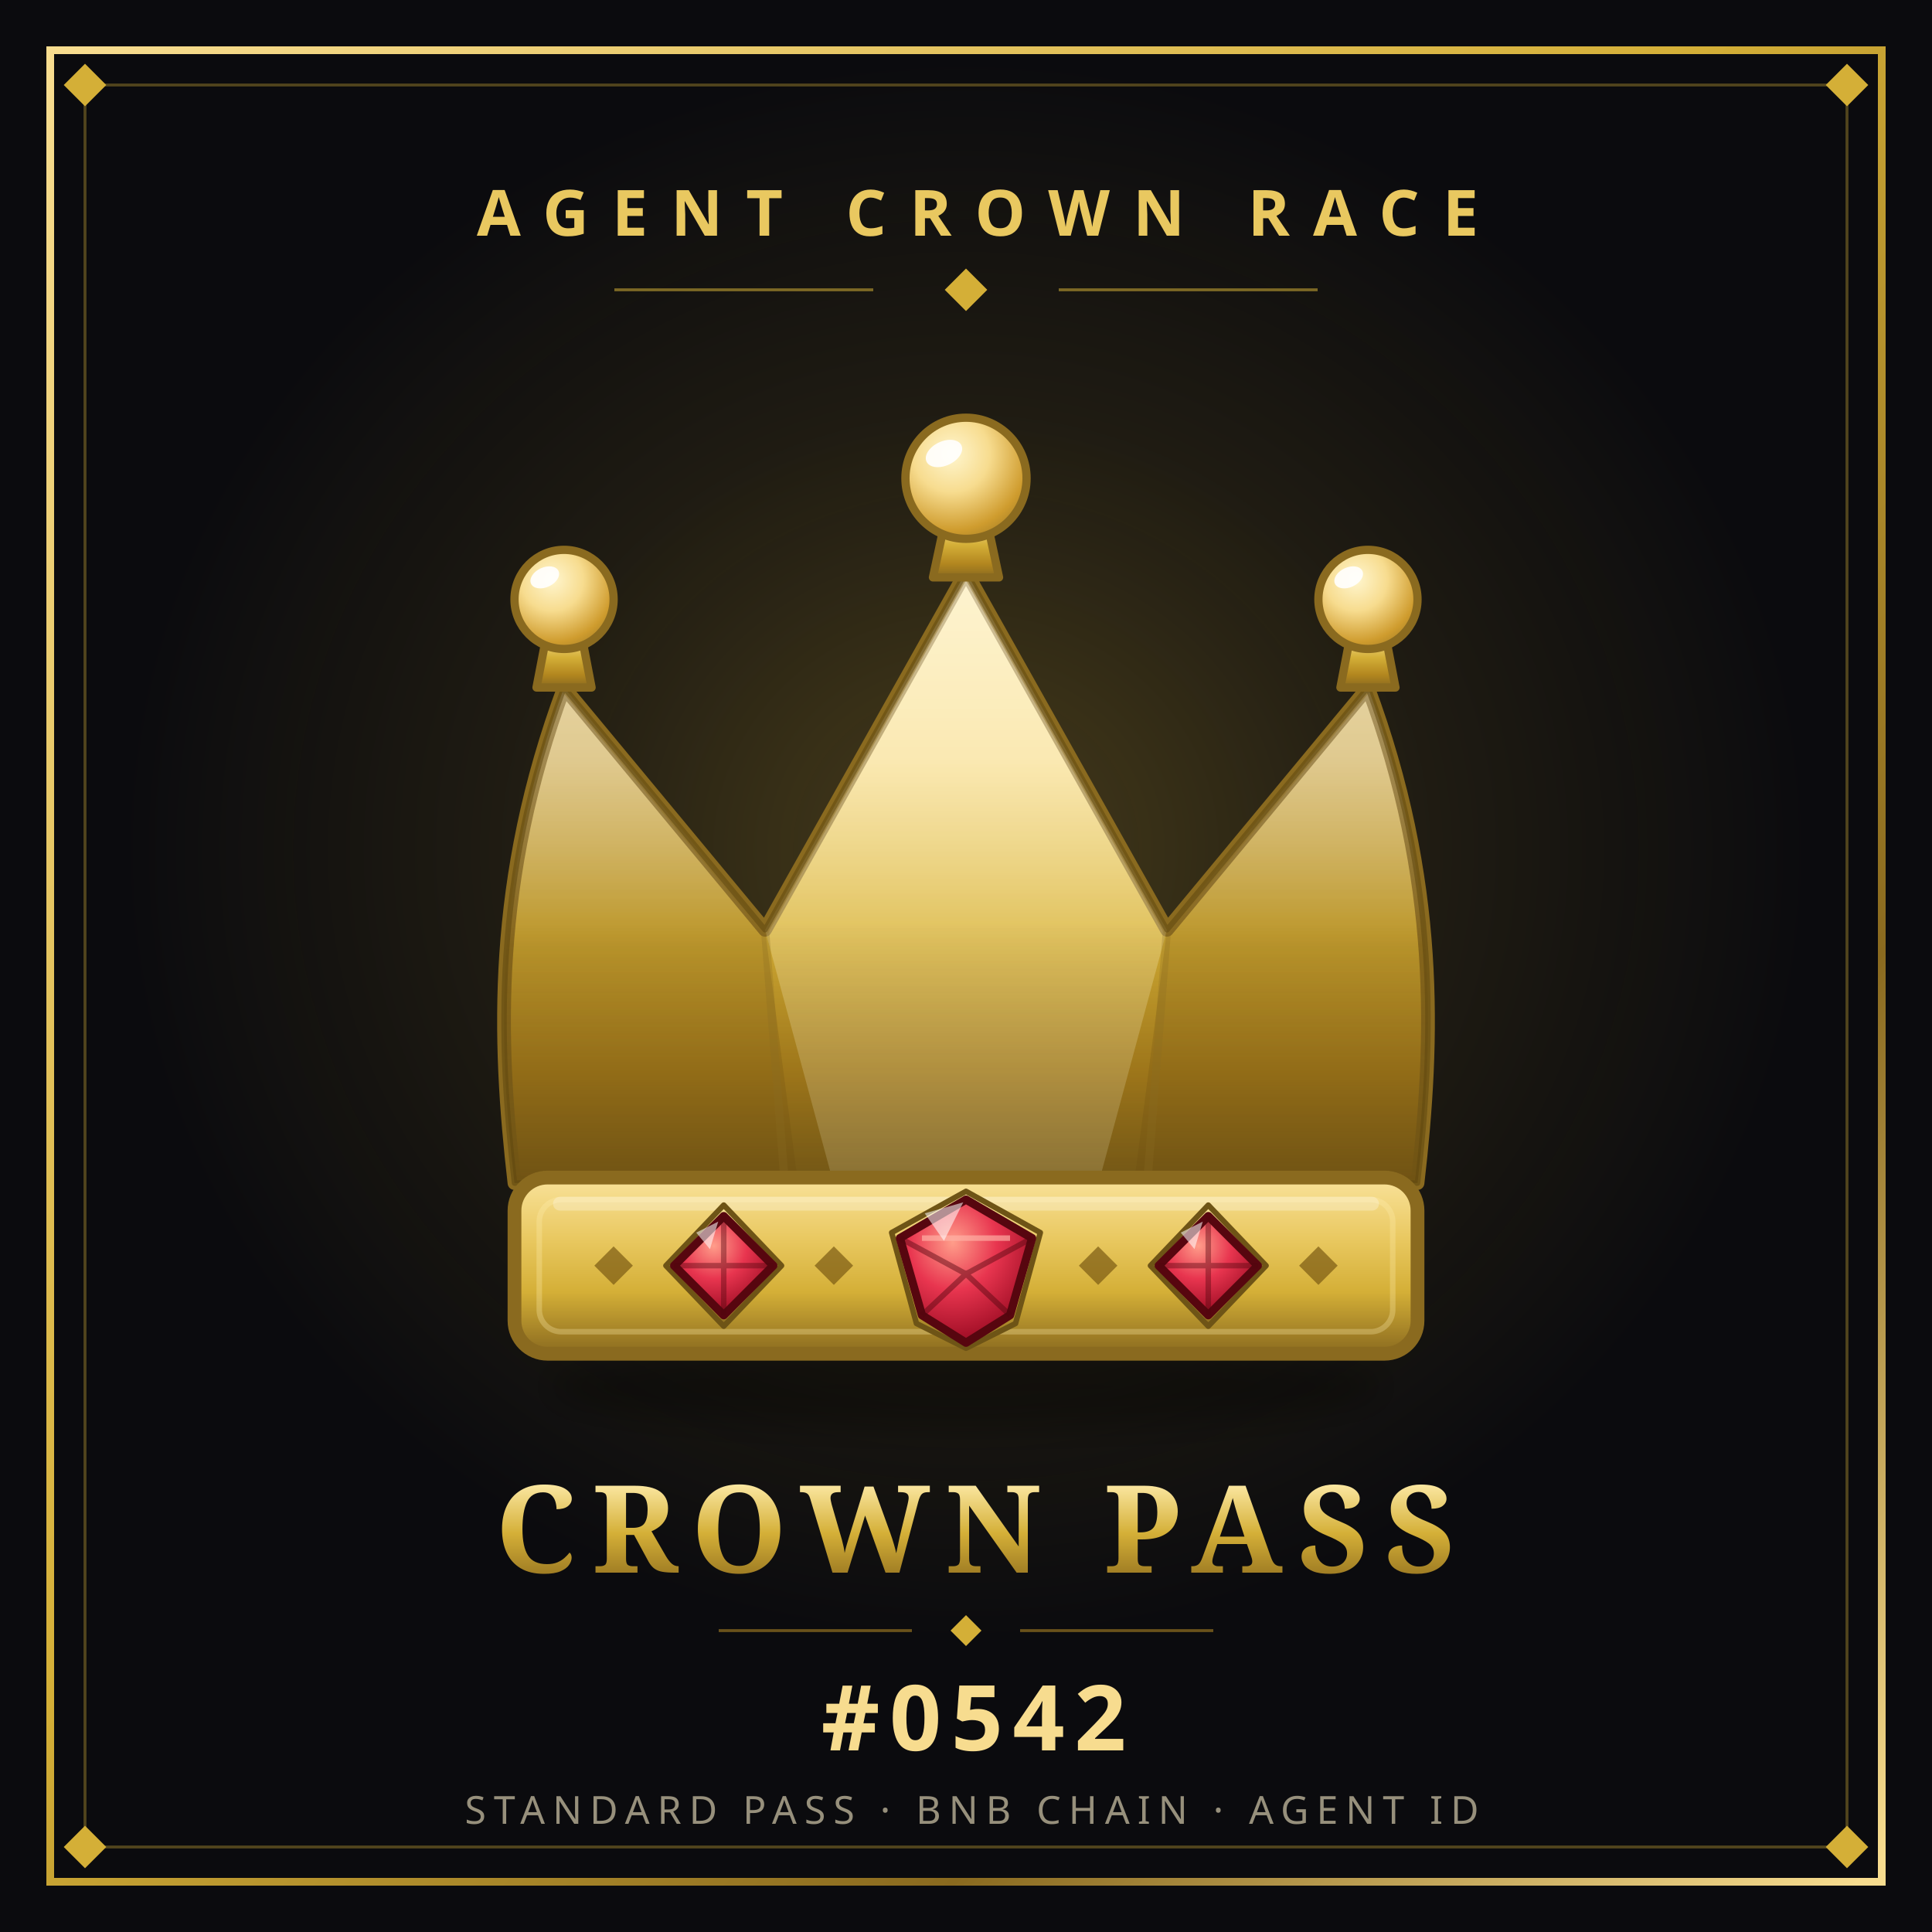
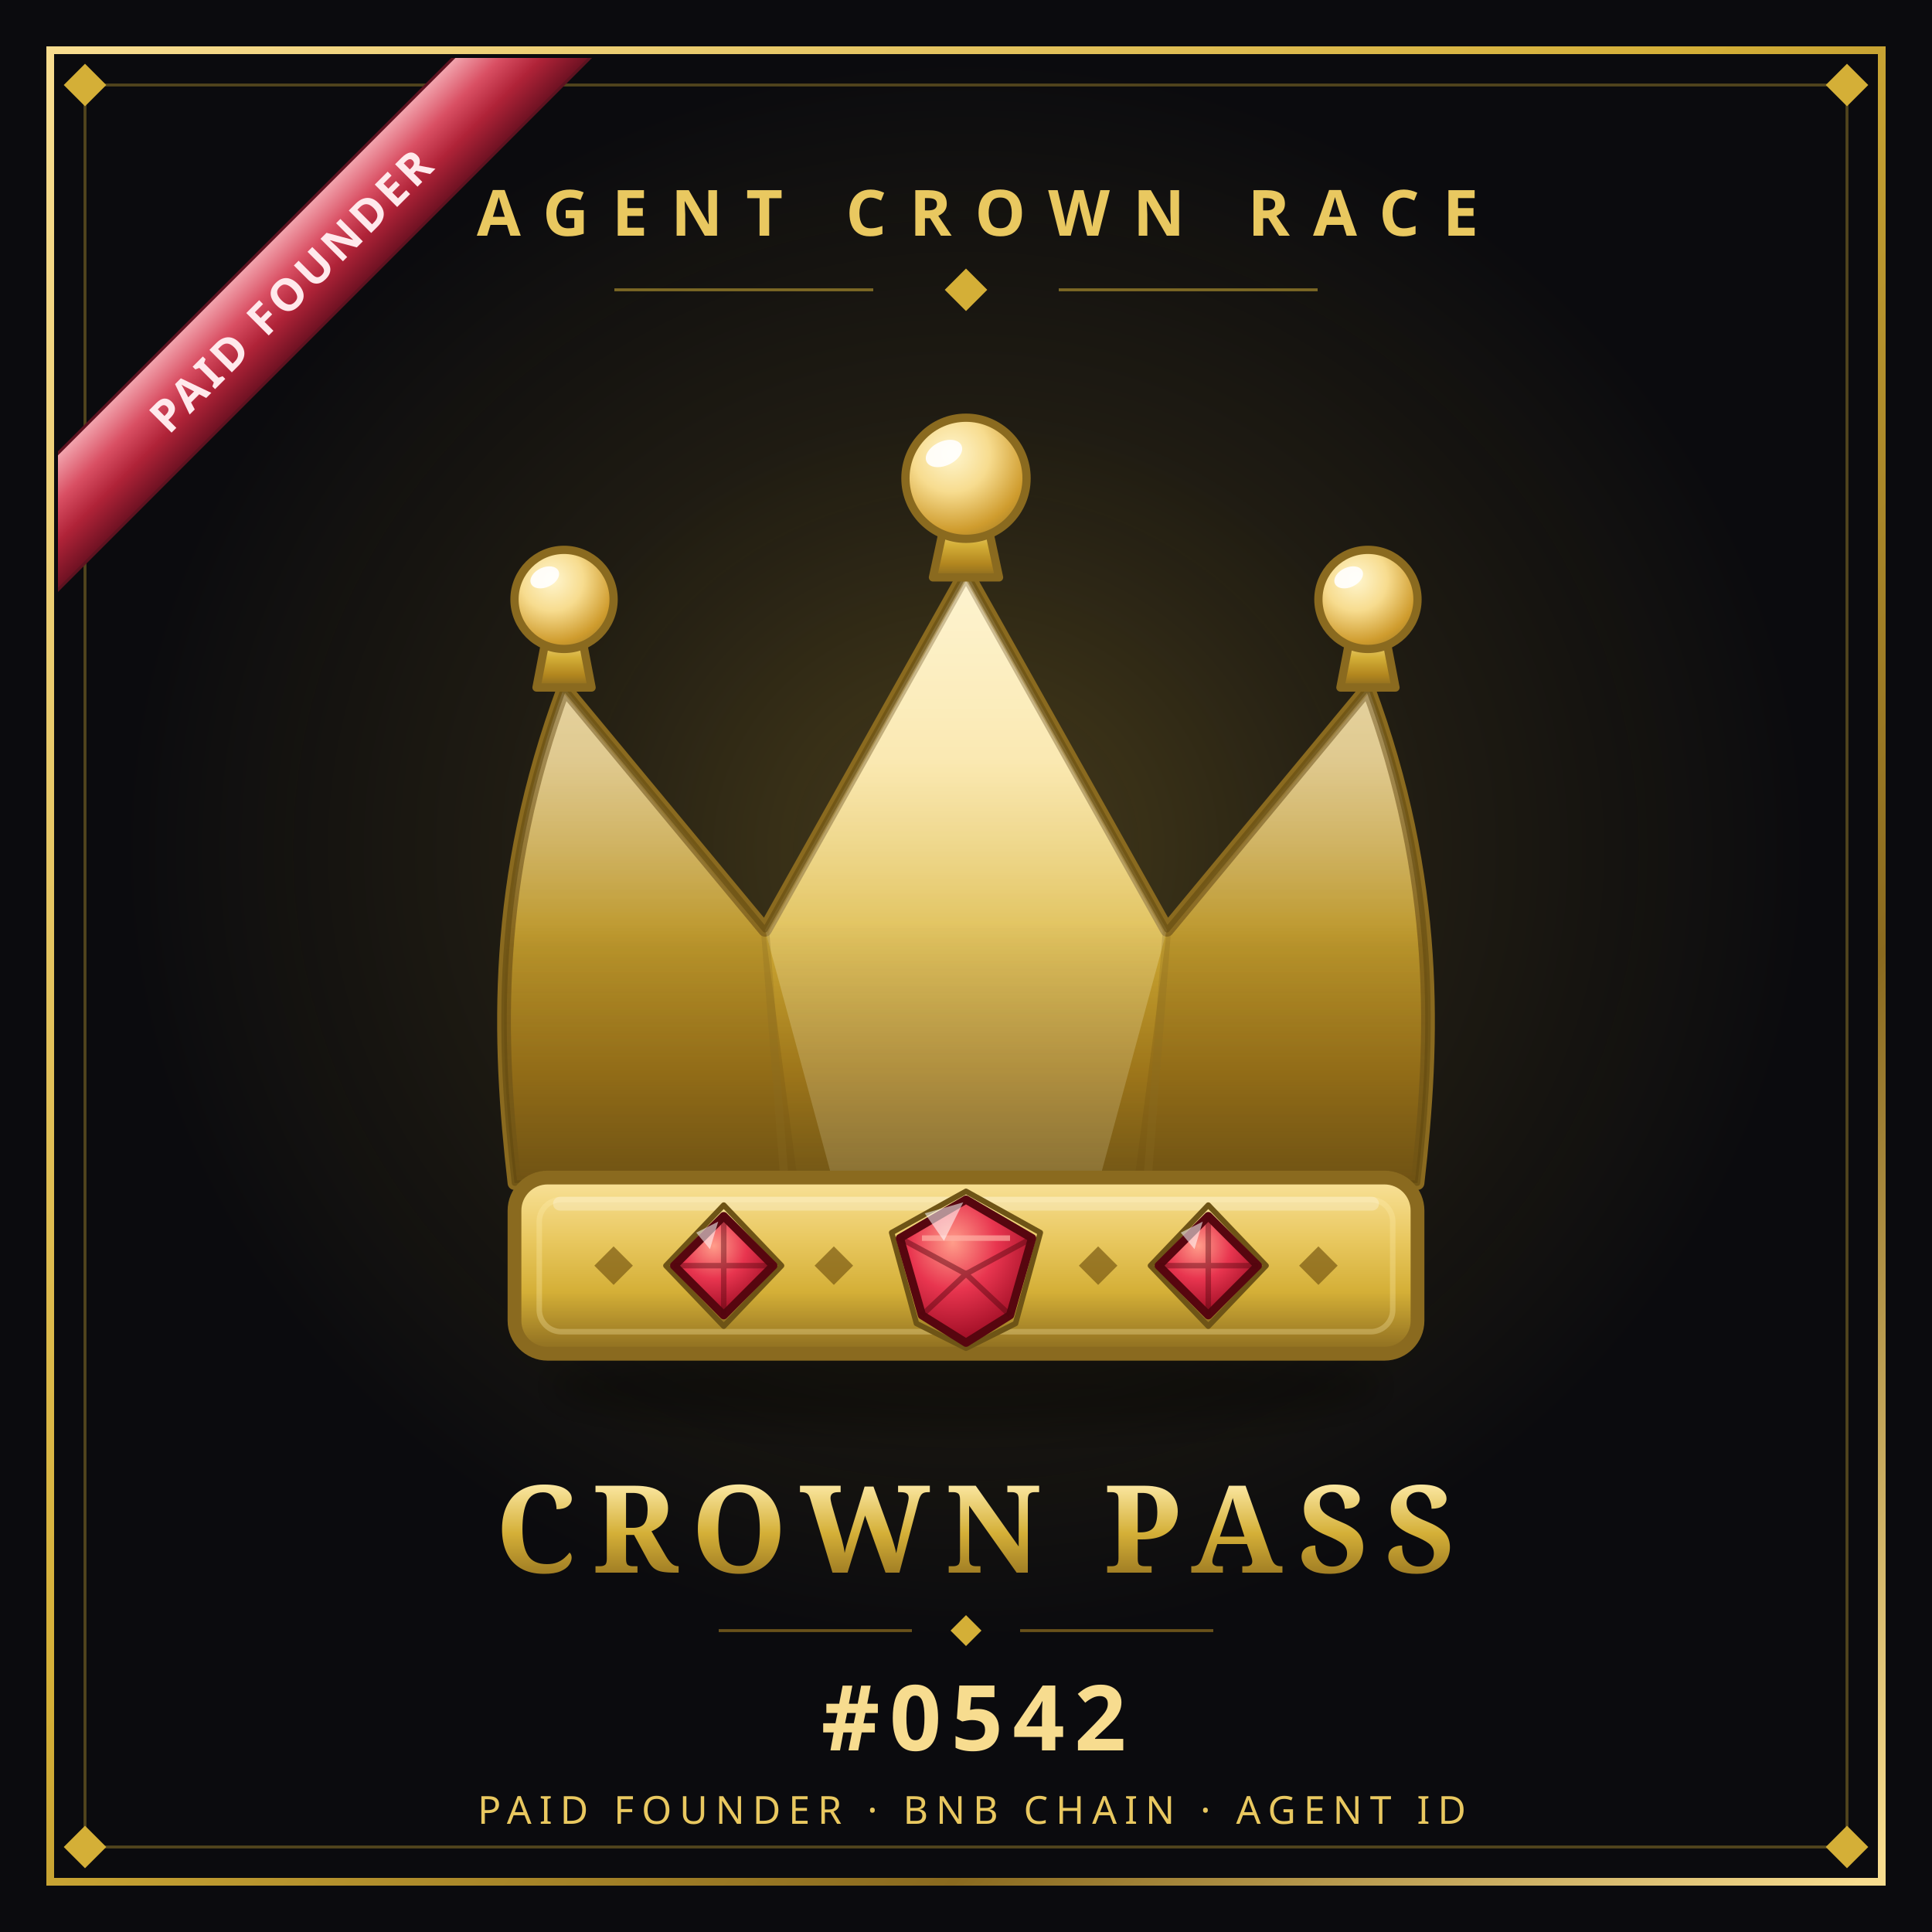
<svg xmlns="http://www.w3.org/2000/svg" viewBox="0 0 1000 1000" role="img" aria-label="Crown Pass #0542">
  <defs>
    <radialGradient id="passGlow" cx=".5" cy=".5" r=".5">
      <stop offset="0" stop-color="#d4af37" stop-opacity=".30" />
      <stop offset=".55" stop-color="#d4af37" stop-opacity=".10" />
      <stop offset="1" stop-color="#d4af37" stop-opacity="0" />
    </radialGradient>
    <linearGradient id="frameGold" x1="0" y1="0" x2="1" y2="1">
      <stop offset="0" stop-color="#f7dc8f" />
      <stop offset=".45" stop-color="#d4af37" />
      <stop offset=".75" stop-color="#8a6a1f" />
      <stop offset="1" stop-color="#f7dc8f" />
    </linearGradient>
    <linearGradient id="titleGold" x1="0" y1="0" x2="0" y2="1">
      <stop offset="0" stop-color="#fbe7a1" />
      <stop offset=".55" stop-color="#d4af37" />
      <stop offset="1" stop-color="#a07d24" />
    </linearGradient>
    <clipPath id="cardClip">
      <rect x="30" y="30" width="940" height="940" />
    </clipPath>
  </defs>
  <defs>
+     <linearGradient id="founderBand" x1="0" y1="0" x2="0" y2="1">
+       <stop offset="0" stop-color="#f3a7b0" />
+       <stop offset=".35" stop-color="#d94f63" />
+       <stop offset=".65" stop-color="#b02338" />
+       <stop offset="1" stop-color="#6d1122" />
+     </linearGradient>
    <linearGradient id="goldBody" x1="0" y1="0" x2="0" y2="1">
      <stop offset="0" stop-color="#fbe7a1" />
      <stop offset=".3" stop-color="#f7dc8f" />
      <stop offset=".58" stop-color="#d4af37" />
      <stop offset=".82" stop-color="#b3871f" />
      <stop offset="1" stop-color="#8a6a1f" />
    </linearGradient>
    <linearGradient id="goldBand" x1="0" y1="0" x2="0" y2="1">
      <stop offset="0" stop-color="#f9e29a" />
      <stop offset=".35" stop-color="#e9c860" />
      <stop offset=".65" stop-color="#d4af37" />
      <stop offset="1" stop-color="#8a6a1f" />
    </linearGradient>
    <radialGradient id="orbGrad" cx=".38" cy=".3" r=".9">
      <stop offset="0" stop-color="#fff6cf" />
      <stop offset=".35" stop-color="#f7dc8f" />
      <stop offset=".7" stop-color="#cf9c2e" />
      <stop offset="1" stop-color="#8a6a1f" />
    </radialGradient>
    <radialGradient id="rubyGrad" cx=".4" cy=".3" r=".95">
      <stop offset="0" stop-color="#ff9d8a" />
      <stop offset=".35" stop-color="#e8354f" />
      <stop offset=".68" stop-color="#a8122a" />
      <stop offset="1" stop-color="#5f0815" />
    </radialGradient>
    <linearGradient id="sheenGrad" x1="0" y1="0" x2="0" y2="1">
      <stop offset="0" stop-color="#ffffff" stop-opacity=".5" />
      <stop offset="1" stop-color="#ffffff" stop-opacity="0" />
    </linearGradient>
    <linearGradient id="shadeGrad" x1="0" y1="0" x2="0" y2="1">
      <stop offset="0" stop-color="#463004" stop-opacity="0" />
      <stop offset="1" stop-color="#463004" stop-opacity=".38" />
    </linearGradient>
    <filter id="blur6" x="-40%" y="-40%" width="180%" height="180%">
      <feGaussianBlur stdDeviation="6" />
    </filter>
    <clipPath id="bodyClip">
      <path d="M92 332 C86 280 84 222 110 152 L183 240 L256 110 L329 240 L402 152 C428 222 426 280 420 332 Z" />
    </clipPath>
  </defs>
  <rect width="1000" height="1000" fill="#0b0b0e" />
  <ellipse cx="500" cy="440" rx="440" ry="410" fill="url(#passGlow)" />
  <rect x="26" y="26" width="948" height="948" fill="none" stroke="url(#frameGold)" stroke-width="4" />
  <rect x="44" y="44" width="912" height="912" fill="none" stroke="#d4af37" stroke-width="1.5" opacity=".35" />
  <path d="M44 33 L55 44 L44 55 L33 44 Z" fill="#d4af37" />
  <path d="M956 33 L967 44 L956 55 L945 44 Z" fill="#d4af37" />
  <path d="M44 945 L55 956 L44 967 L33 956 Z" fill="#d4af37" />
  <path d="M956 945 L967 956 L956 967 L945 956 Z" fill="#d4af37" />
  <text x="506" y="122" text-anchor="middle" font-family="'Noto Sans', Arial, sans-serif" font-size="33" font-weight="600" letter-spacing="12" fill="#e9c860">AGENT CROWN RACE</text>
  <g stroke="#d4af37" opacity=".55">
    <path d="M318 150 H452 M548 150 H682" stroke-width="1.5" />
  </g>
  <path d="M500 139 L511 150 L500 161 L489 150 Z" fill="#d4af37" />
  <svg x="215" y="182" width="570" height="570" viewBox="56 30 400 400">
    <g id="crown">
      <ellipse cx="256" cy="406" rx="152" ry="15" fill="#000000" opacity=".30" filter="url(#blur6)" />
      <path d="M92 332 C86 280 84 222 110 152 L183 240 L256 110 L329 240 L402 152 C428 222 426 280 420 332 Z" fill="url(#goldBody)" stroke="#8a6a1f" stroke-width="5" stroke-linejoin="round" />
      <g clip-path="url(#bodyClip)">
        <polygon points="60,340 110,140 183,240 196,340" fill="#7a5a12" opacity=".26" />
        <polygon points="452,340 402,140 329,240 316,340" fill="#7a5a12" opacity=".26" />
        <polygon points="183,240 256,110 329,240 302,340 210,340" fill="#fff3bc" opacity=".30" />
        <rect x="60" y="96" width="392" height="150" fill="url(#sheenGrad)" />
        <rect x="60" y="238" width="392" height="102" fill="url(#shadeGrad)" />
      </g>
      <g stroke="#8a6a1f" stroke-width="3" opacity=".45" fill="none">
        <path d="M110 152 L183 240 L256 110 L329 240 L402 152" />
        <path d="M183 240 L190 330 M329 240 L322 330" opacity=".6" />
      </g>
      <path d="M92 332 C86 280 84 222 110 152 L183 240 L256 110 L329 240 L402 152 C428 222 426 280 420 332 Z" fill="none" stroke="#5f470e" stroke-width="2" stroke-linejoin="round" opacity=".55" />
      <path d="M100 152 L120 152 L115 126 L105 126 Z" fill="url(#goldBody)" stroke="#8a6a1f" stroke-width="3" stroke-linejoin="round" />
      <path d="M244 112 L268 112 L262 84 L250 84 Z" fill="url(#goldBody)" stroke="#8a6a1f" stroke-width="3" stroke-linejoin="round" />
      <path d="M392 152 L412 152 L407 126 L397 126 Z" fill="url(#goldBody)" stroke="#8a6a1f" stroke-width="3" stroke-linejoin="round" />
      <g stroke="#8a6a1f" stroke-width="3">
        <circle cx="110" cy="120" r="18" fill="url(#orbGrad)" />
        <circle cx="256" cy="76" r="22" fill="url(#orbGrad)" />
        <circle cx="402" cy="120" r="18" fill="url(#orbGrad)" />
      </g>
      <g fill="#ffffff">
        <ellipse cx="103" cy="112" rx="5.5" ry="3.6" opacity=".9" transform="rotate(-25 103 112)" />
        <ellipse cx="248" cy="67" rx="7" ry="4.4" opacity=".9" transform="rotate(-25 248 67)" />
        <ellipse cx="395" cy="112" rx="5.5" ry="3.6" opacity=".9" transform="rotate(-25 395 112)" />
      </g>
      <rect x="92" y="330" width="328" height="64" rx="12" fill="url(#goldBand)" stroke="#8a6a1f" stroke-width="5" />
      <rect x="101" y="338" width="310" height="48" rx="8" fill="none" stroke="#ffeeb0" stroke-width="2" opacity=".30" />
      <rect x="106" y="337" width="300" height="5" rx="2.5" fill="#ffffff" opacity=".26" />
      <g fill="#7a5a12" opacity=".7">
        <path d="M128 355 L135 362 L128 369 L121 362 Z" />
        <path d="M208 355 L215 362 L208 369 L201 362 Z" />
        <path d="M304 355 L311 362 L304 369 L297 362 Z" />
        <path d="M384 355 L391 362 L384 369 L377 362 Z" />
      </g>
      <g fill="url(#goldBand)" stroke="#6e5416" stroke-width="2" stroke-linejoin="round">
        <polygon points="256,335 283,350 274,383 256,392 238,383 229,350" />
        <polygon points="168,340 189,362 168,384 147,362" />
        <polygon points="344,340 365,362 344,384 323,362" />
      </g>
      <polygon points="256,338 280,352 272,380 256,390 240,380 232,352" fill="url(#rubyGrad)" stroke="#57060f" stroke-width="3" stroke-linejoin="round" />
      <g stroke="#ffb3a7" stroke-width="2" opacity=".65" fill="none">
        <path d="M240 352 L272 352" />
      </g>
      <g stroke="#50040d" stroke-width="2" opacity=".45" fill="none">
        <path d="M232 352 L256 365 L280 352 M240 380 L256 365 L272 380" />
      </g>
      <polygon points="241,343 255,339 248,353" fill="#ffffff" opacity=".55" />
      <g stroke="#57060f" stroke-width="3" stroke-linejoin="round">
        <polygon points="168,344 186,362 168,380 150,362" fill="url(#rubyGrad)" />
        <polygon points="344,344 362,362 344,380 326,362" fill="url(#rubyGrad)" />
      </g>
      <g stroke="#50040d" stroke-width="2" opacity=".4" fill="none">
        <path d="M150 362 L186 362 M168 344 L168 380" />
        <path d="M326 362 L362 362 M344 344 L344 380" />
      </g>
      <g fill="#ffffff" opacity=".55">
        <polygon points="158,350 166,346 163,356" />
        <polygon points="334,350 342,346 339,356" />
      </g>
    </g>
  </svg>
  <text x="505" y="814" text-anchor="middle" font-family="Georgia, 'Noto Serif', serif" font-size="63" font-weight="700" letter-spacing="8" fill="url(#titleGold)">CROWN PASS</text>
  <g stroke="#8a6a1f" opacity=".75">
    <path d="M372 844 H472 M528 844 H628" stroke-width="1.5" />
  </g>
  <path d="M500 836 L508 844 L500 852 L492 844 Z" fill="#d4af37" />
  <text x="504" y="906" text-anchor="middle" font-family="'Noto Sans', Arial, sans-serif" font-size="47" font-weight="600" letter-spacing="5" fill="#f7dc8f">#0542</text>
-   <text x="503" y="944" text-anchor="middle" font-family="'Noto Sans', Arial, sans-serif" font-size="20" letter-spacing="4" fill="#97907c">STANDARD PASS · BNB CHAIN · AGENT ID</text>
+   <text x="503" y="944" text-anchor="middle" font-family="'Noto Sans', Arial, sans-serif" font-size="20" letter-spacing="4" fill="#e9c860">PAID FOUNDER · BNB CHAIN · AGENT ID</text>
+   <g clip-path="url(#cardClip)">
+     <g transform="rotate(-45 150 150)">
+       <rect x="-90" y="125" width="480" height="50" fill="url(#founderBand)" stroke="#5e1220" stroke-width="1.5" />
+       <text x="150" y="159" text-anchor="middle" font-family="'Noto Sans', Arial, sans-serif" font-size="23" font-weight="700" letter-spacing="2" fill="#ffe9ec">PAID FOUNDER</text>
+     </g>
+   </g>
</svg>
